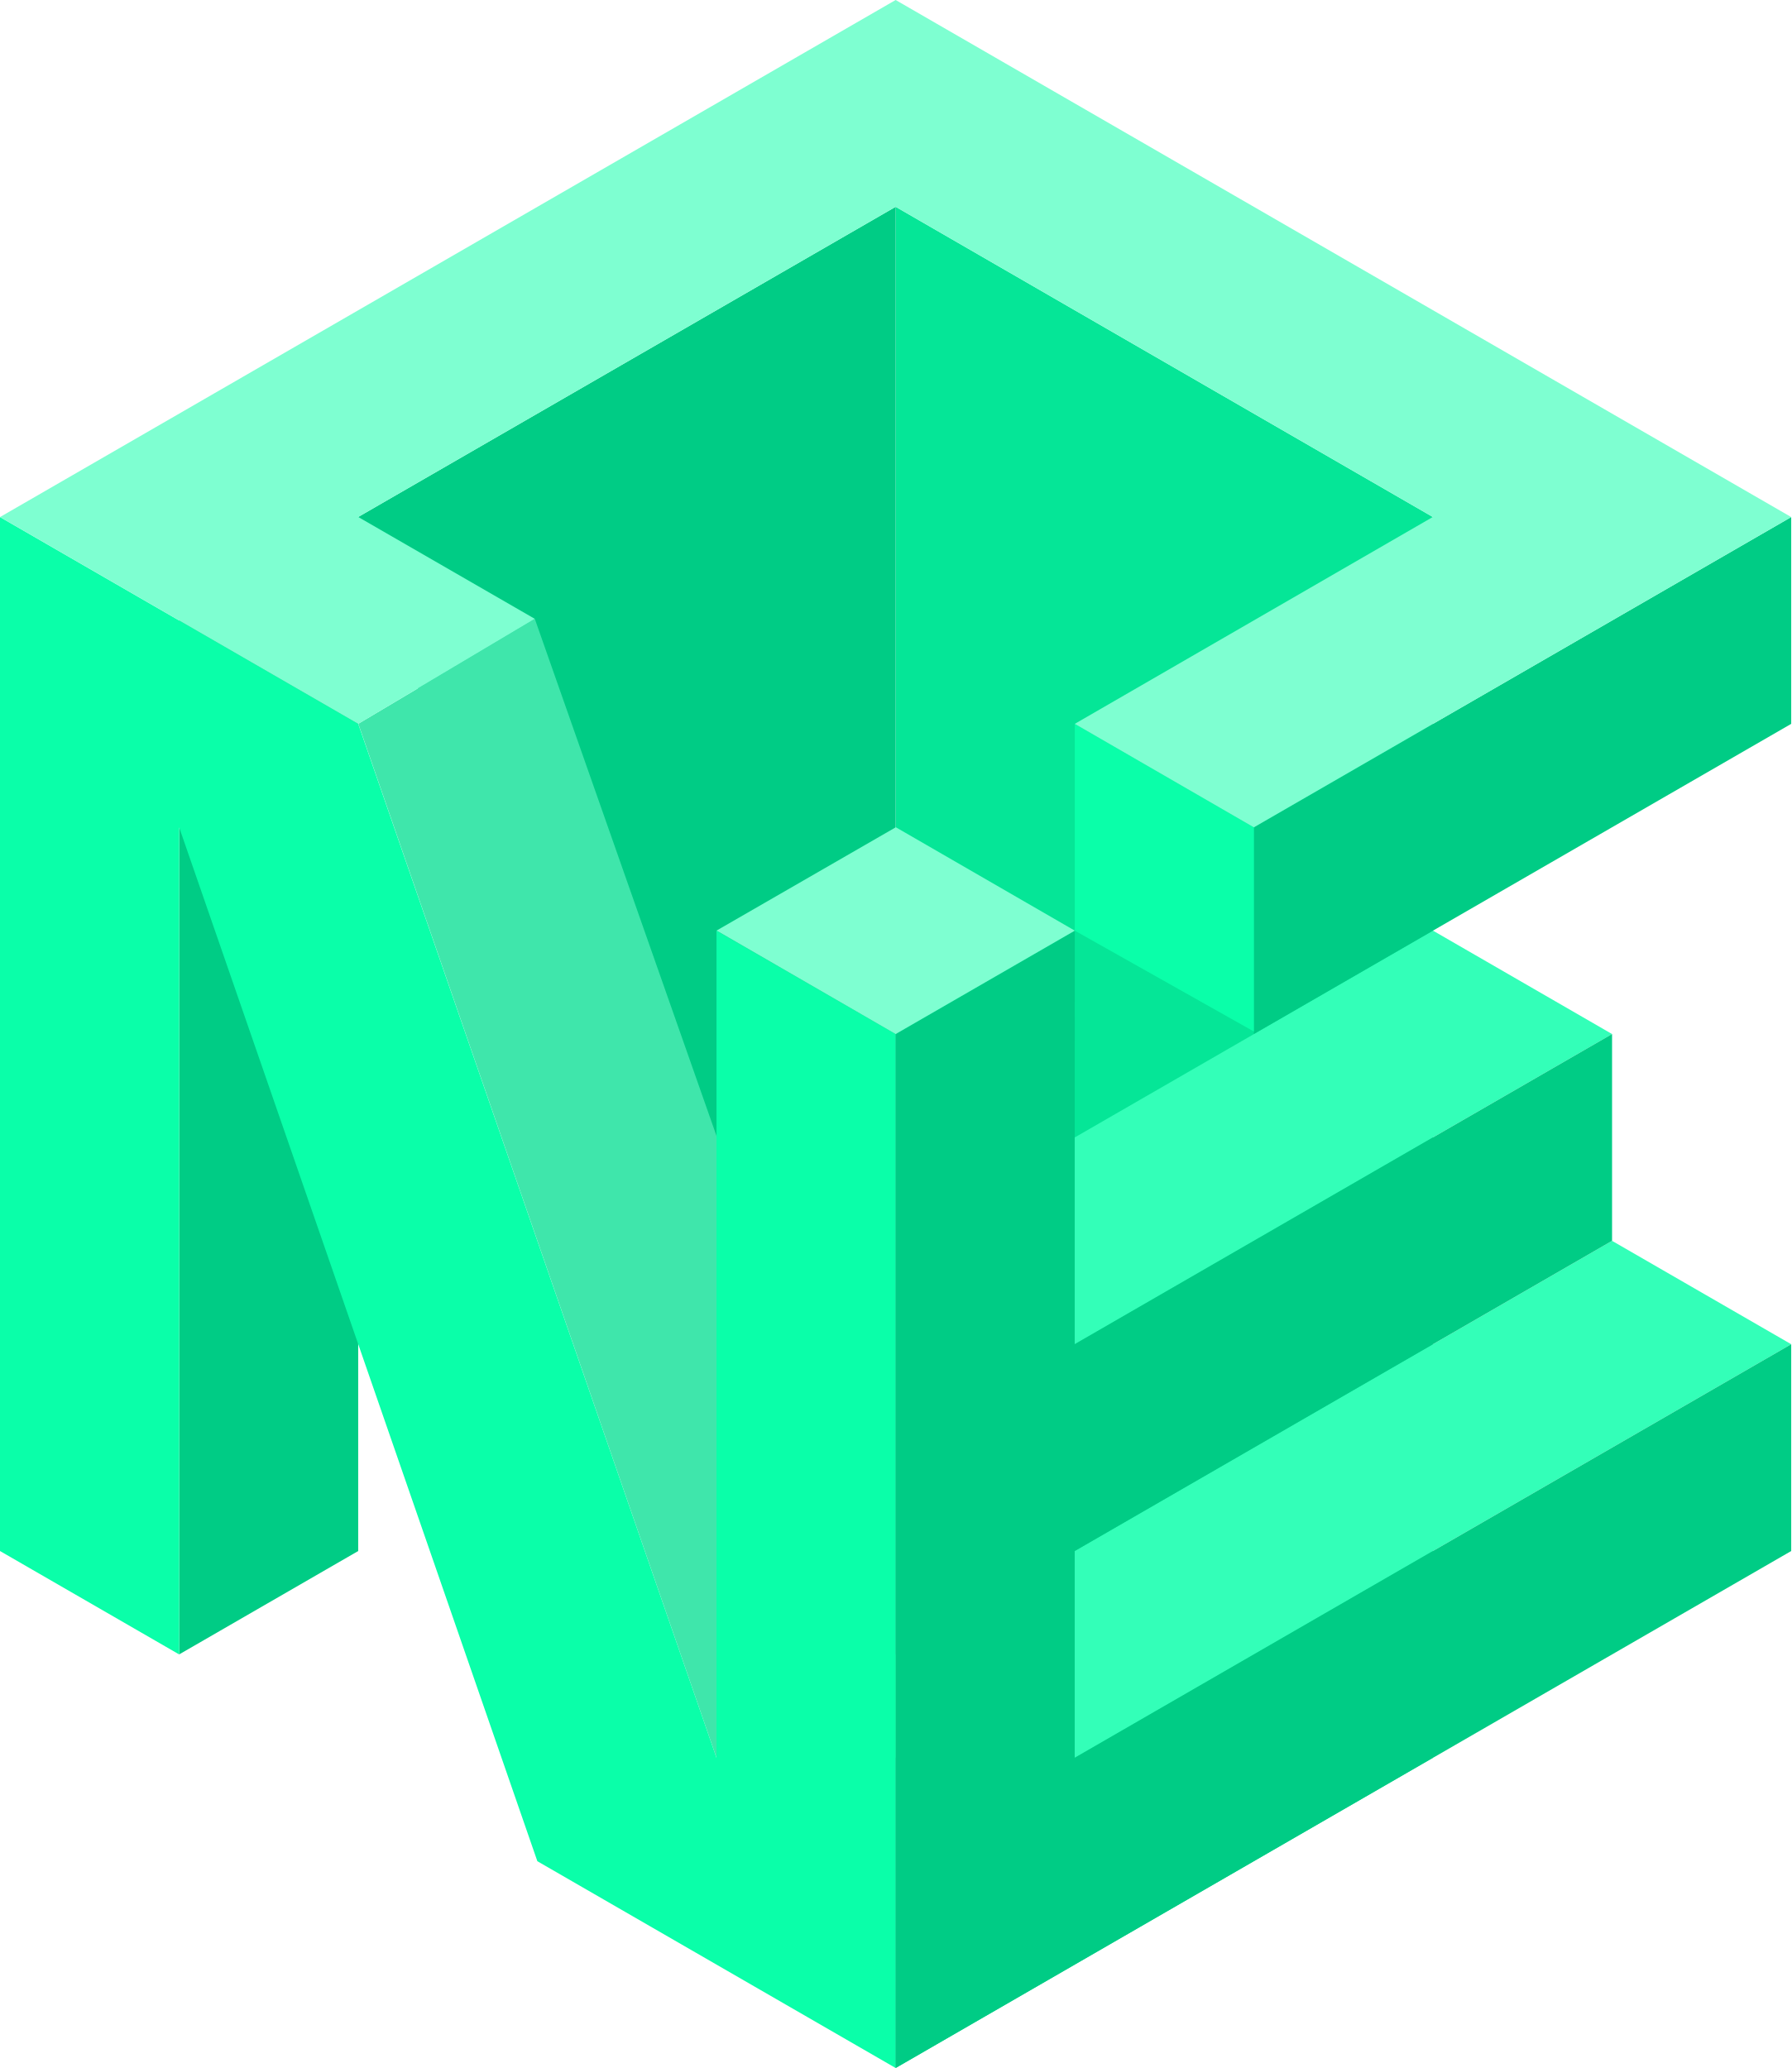
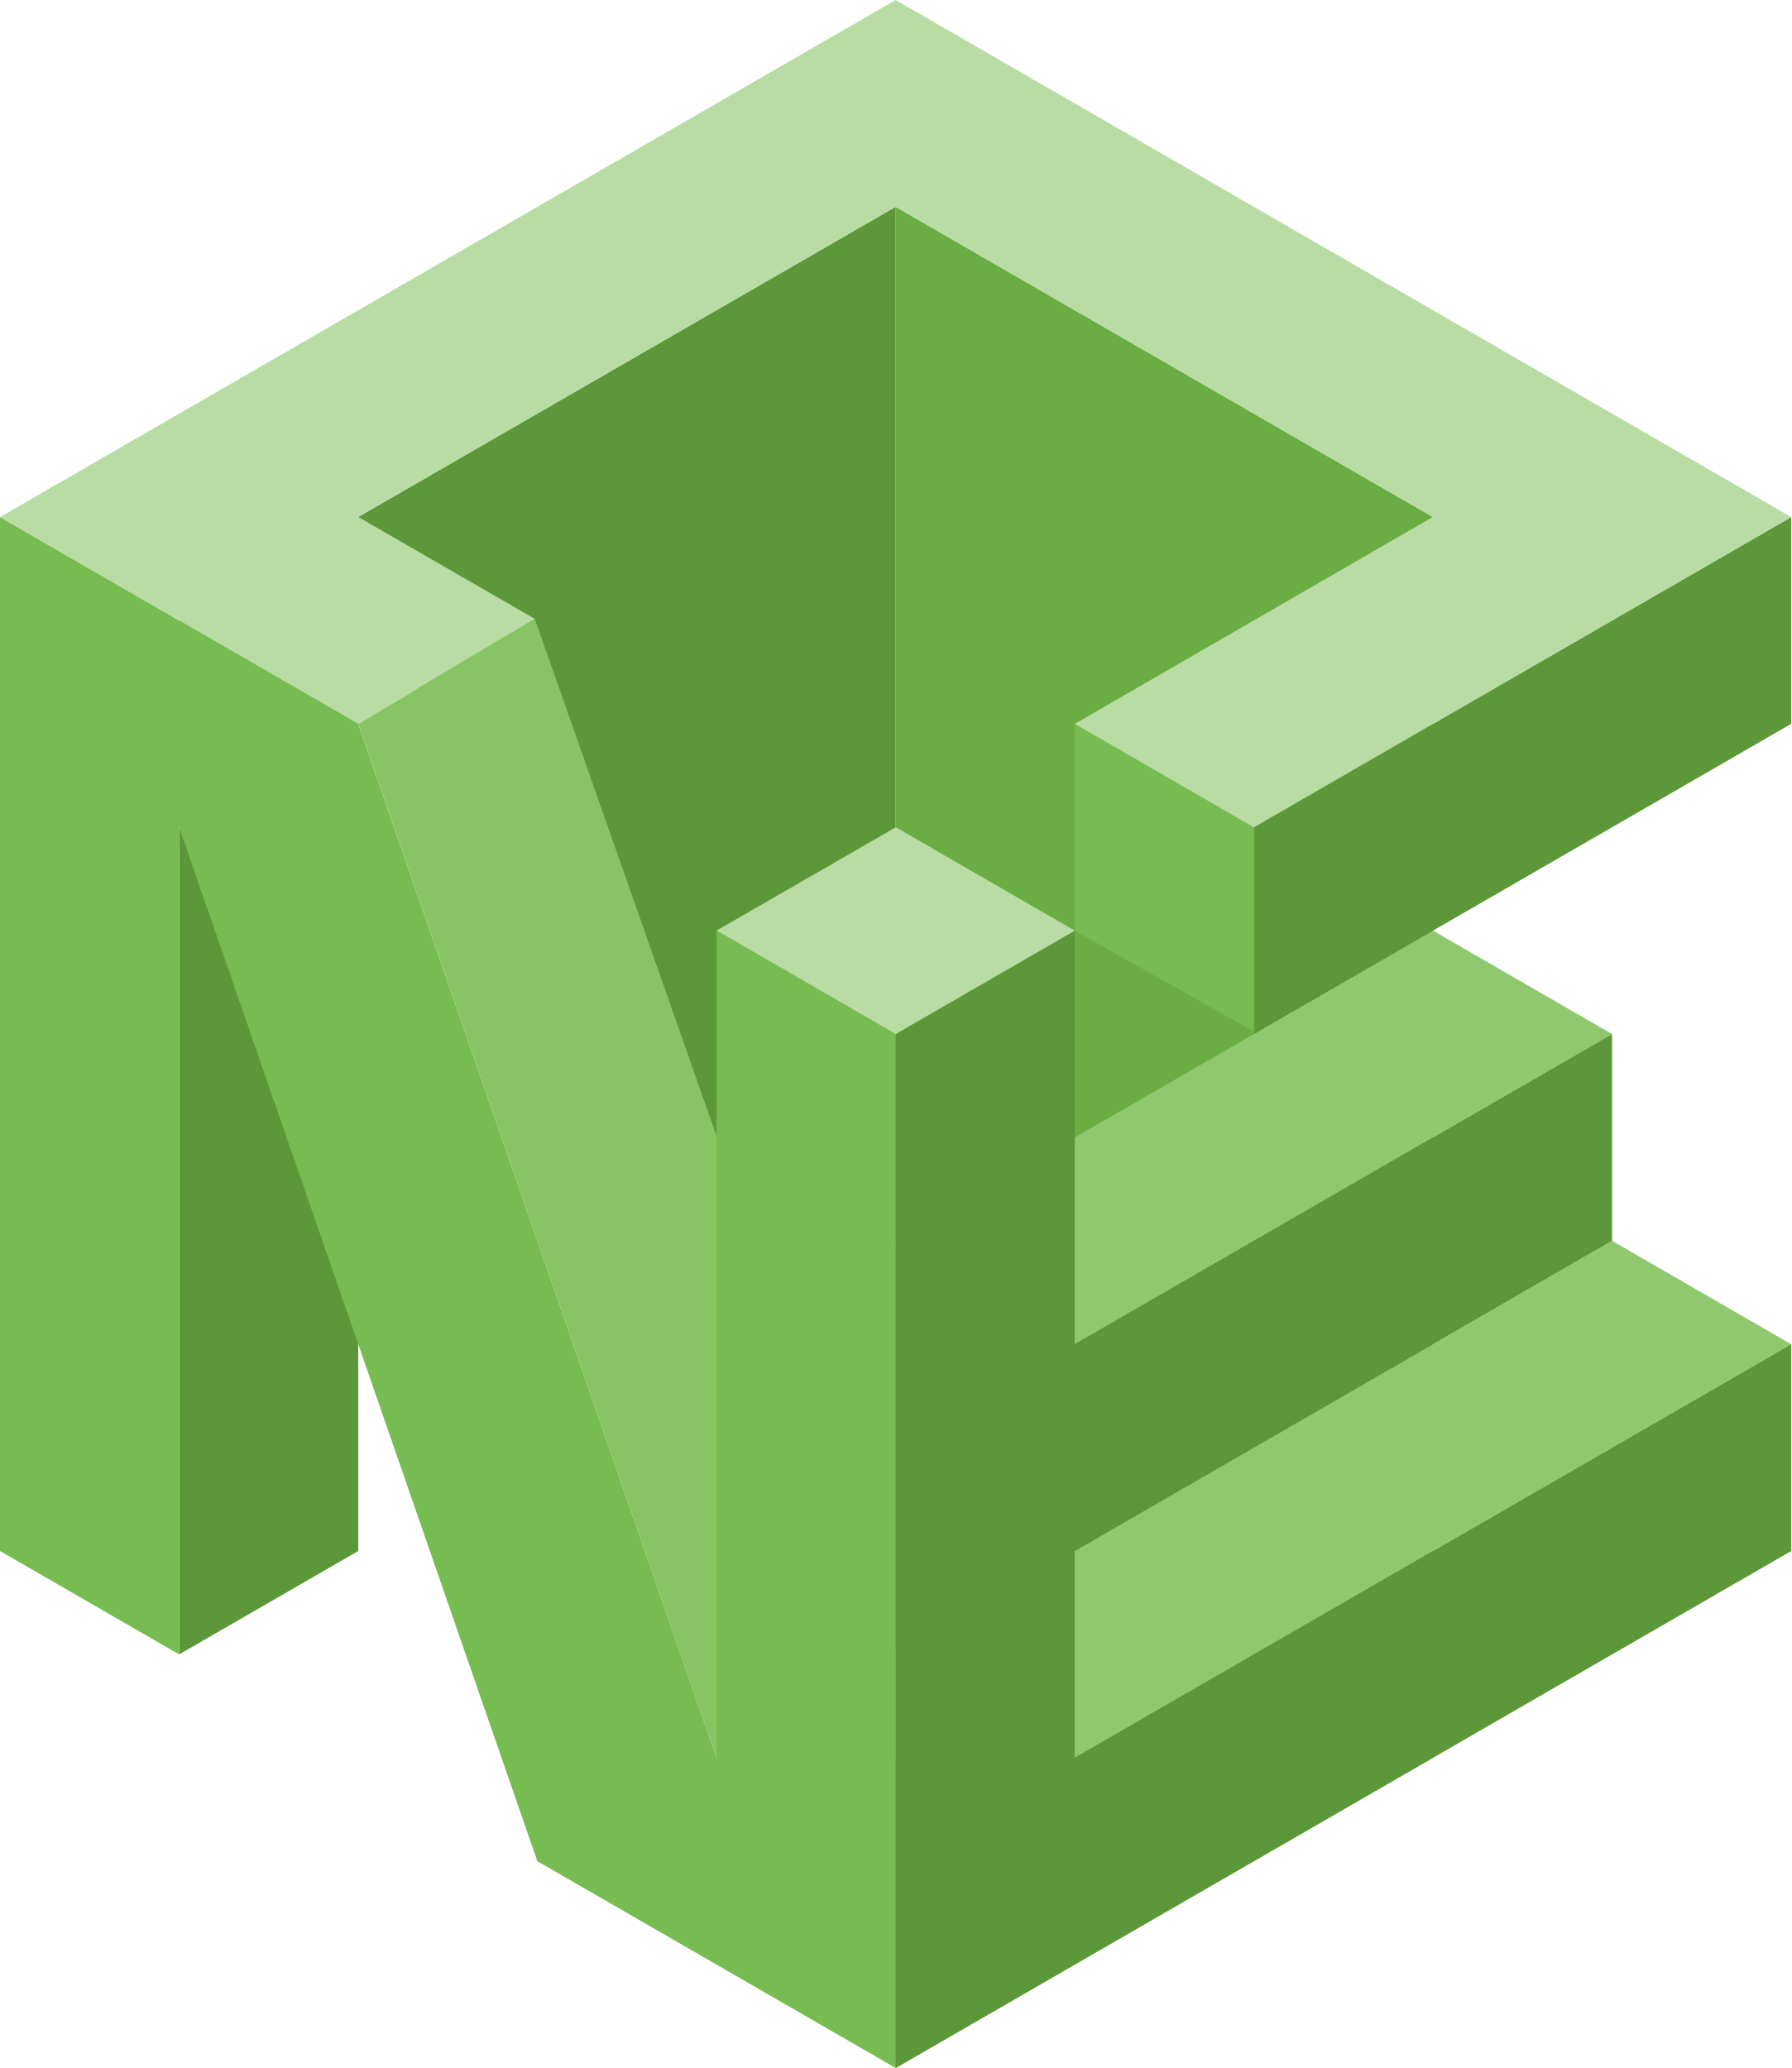
<svg xmlns="http://www.w3.org/2000/svg" viewBox="0 0 210.97 243.61">
  <defs>
    <style>
-             .cls-1{fill:#05e697;}.cls-2{fill:#00cc85;}.cls-3{fill:#3fe6ab;}.cls-4{fill:#33ffb8;}.cls-5{fill:#0affa9;}.cls-6{fill:#7effd1;}
+             .cls-1{fill:#6aae43;}.cls-2{fill:#5c983a;}.cls-3{fill:#87c464;}.cls-4{fill:#8fc86f;}.cls-5{fill:#77bc50;}.cls-6{fill:#b8dca3;}
        </style>
  </defs>
  <g id="Layer_2" data-name="Layer 2">
    <g id="Layer_1-2" data-name="Layer 1">
      <polygon class="cls-1" points="105.49 24.36 168.76 60.9 168.76 207.07 105.49 243.61 105.49 24.36" />
      <polygon class="cls-2" points="105.49 24.36 105.49 243.61 42.19 60.9 105.49 24.36" />
      <polygon class="cls-3" points="62.99 72.9 84.39 133.81 105.49 194.89 84.39 207.07 42.2 85.26 62.99 72.9" />
      <polygon class="cls-2" points="21.1 194.89 21.1 73.08 42.19 60.9 42.19 182.71 21.1 194.89" />
      <polygon class="cls-4" points="189.87 121.81 168.78 109.63 105.49 146.17 126.58 158.35 189.87 121.81" />
      <polygon class="cls-4" points="84.39 207.07 189.87 146.17 210.97 158.35 126.58 207.07 84.39 207.07" />
      <polygon class="cls-5" points="0 182.71 21.1 194.89 21.1 97.45 63.29 219.25 105.49 243.61 105.49 121.81 84.39 109.63 84.39 207.07 42.19 85.27 0 60.91 0 182.71" />
      <polygon class="cls-2" points="126.59 109.63 147.68 97.46 147.68 121.8 126.58 133.99 210.97 85.27 210.97 60.91 105.49 121.81 105.49 243.61 210.97 182.71 210.97 158.35 126.58 207.07 126.58 182.71 189.87 146.17 189.87 121.81 126.58 158.35 126.58 133.99 126.59 109.63" />
      <polygon class="cls-5" points="126.59 85.27 126.59 109.63 147.68 121.51 147.68 97.46 126.59 85.27" />
      <polygon class="cls-6" points="84.4 109.62 105.51 97.45 126.59 109.63 105.49 121.81 84.4 109.62" />
      <line class="cls-6" x1="7.22" y1="30.14" x2="6.94" y2="29.98" />
      <polygon class="cls-6" points="42.19 85.27 0 60.91 105.49 0 210.97 60.91 147.68 97.46 126.59 85.27 168.76 60.9 105.49 24.36 42.19 60.9 62.99 72.9 42.19 85.27" />
    </g>
  </g>
</svg>
